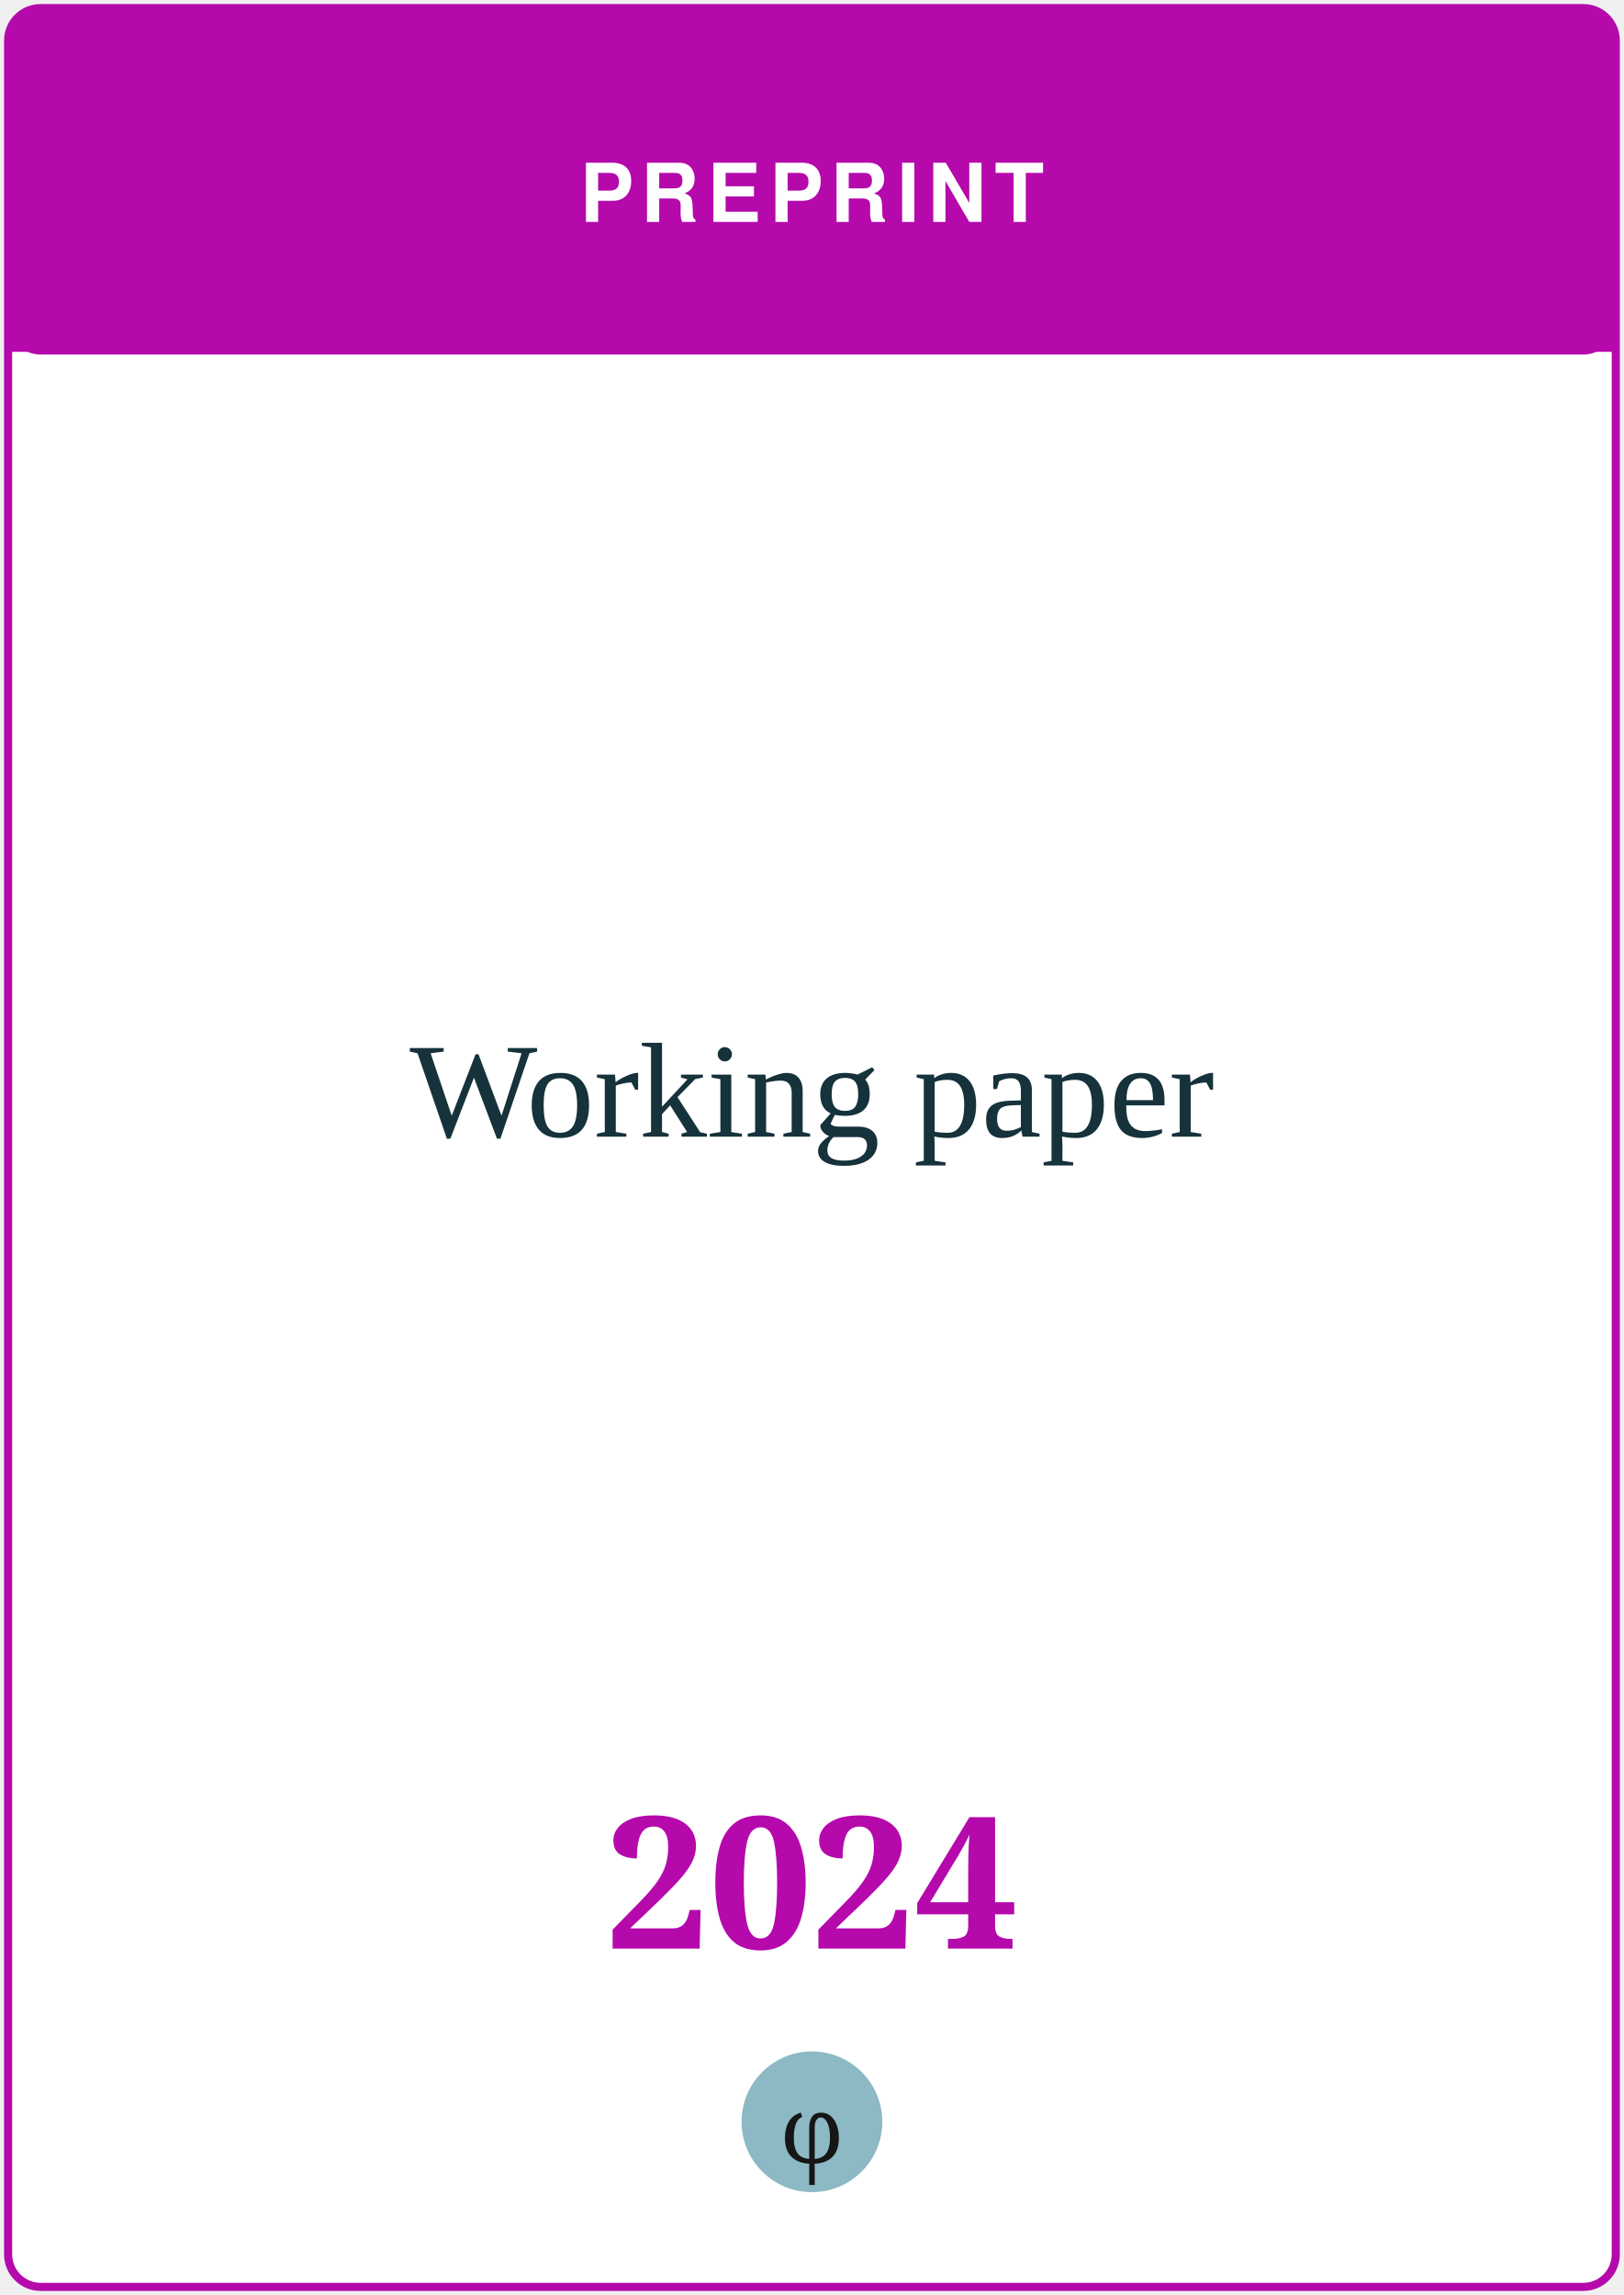
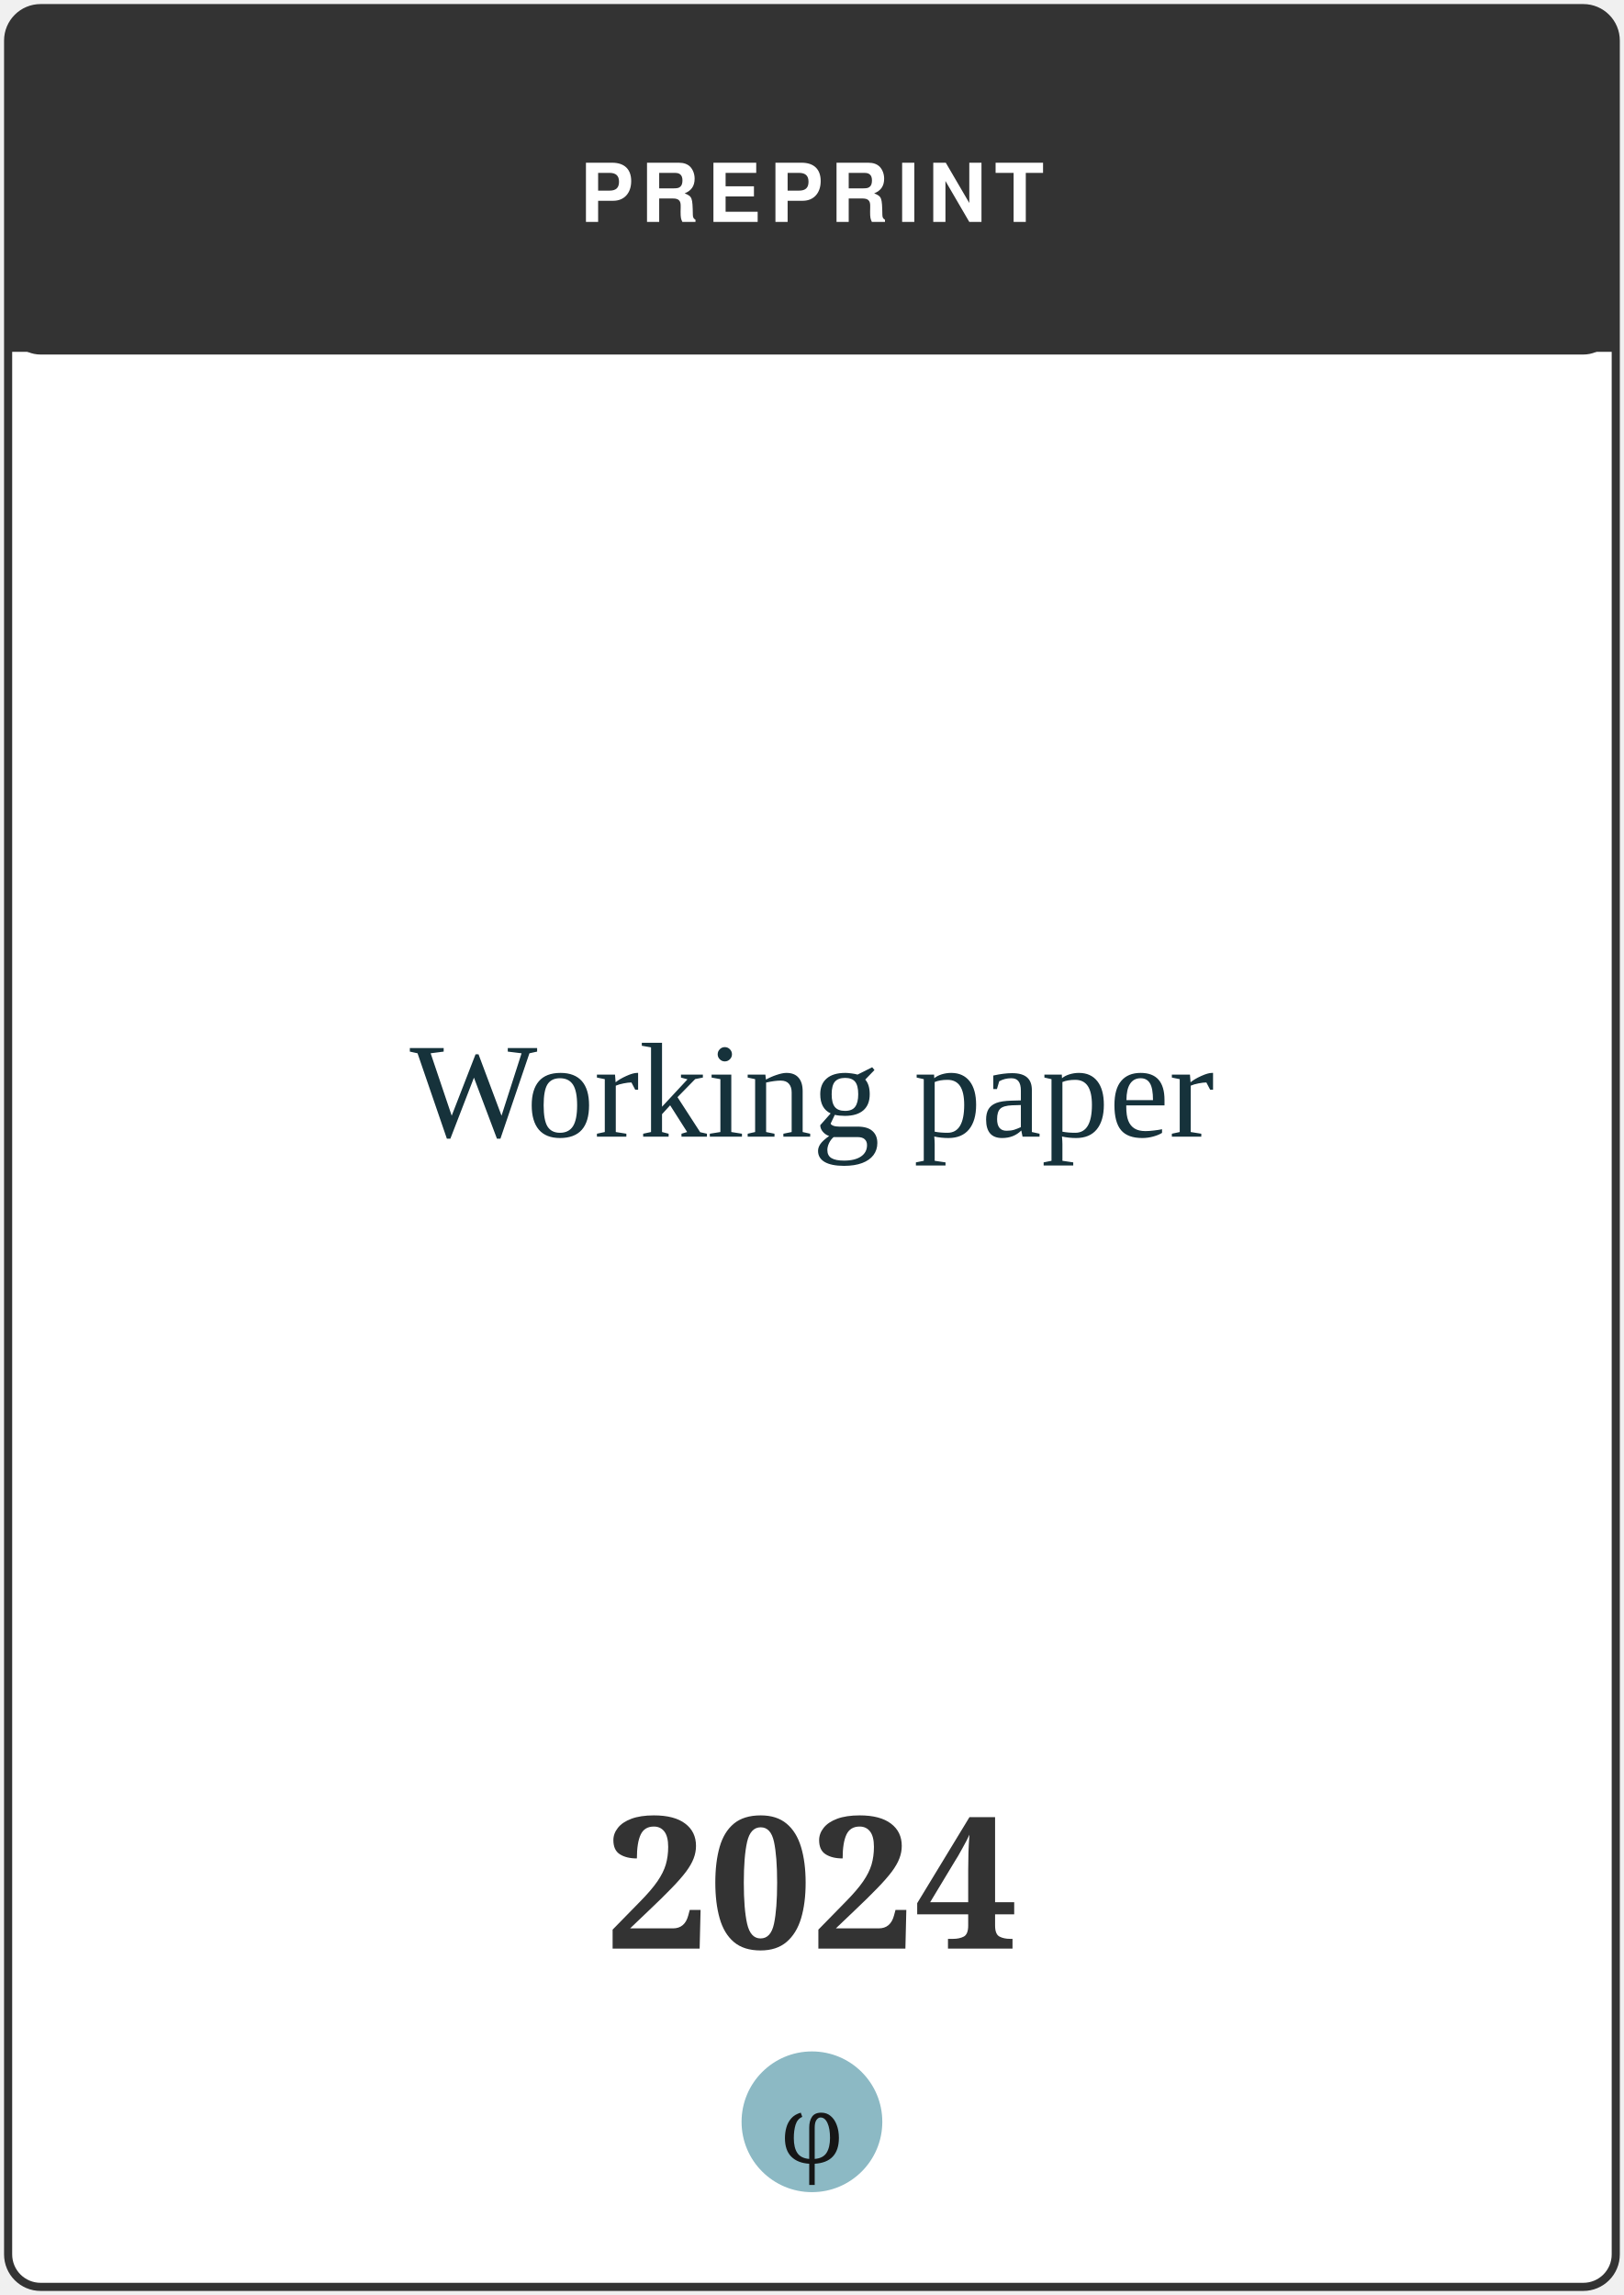
<svg xmlns="http://www.w3.org/2000/svg" viewBox="0 0 300 424" role="img" aria-label="Working paper">
-   <rect x="1.5" y="1.5" width="297" height="421" rx="6" fill="#ffffff" stroke="#b509ac" stroke-width="1.5" />
-   <rect x="1.5" y="1.5" width="297" height="64" rx="6" fill="#b509ac" />
-   <rect x="1.5" y="40" width="297" height="25" fill="#b509ac" />
+   <rect x="1.5" y="1.5" width="297" height="421" rx="6" fill="#ffffff" stroke="#333333" stroke-width="1.5" />
+   <rect x="1.5" y="1.5" width="297" height="64" rx="6" fill="#333333" />
+   <rect x="1.5" y="40" width="297" height="25" fill="#333333" />
  <text x="150" y="41" text-anchor="middle" font-family="Helvetica, Arial, sans-serif" font-weight="700" font-size="15" letter-spacing="1.5" fill="#ffffff">PREPRINT</text>
  <text x="150" y="210" text-anchor="middle" font-family="Georgia, 'Times New Roman', serif" font-size="25" fill="#16323b">Working paper</text>
-   <text x="150" y="360" text-anchor="middle" font-family="Georgia, serif" font-weight="700" font-size="34" fill="#b509ac">2024</text>
+   <text x="150" y="360" text-anchor="middle" font-family="Georgia, serif" font-weight="700" font-size="34" fill="#333333">2024</text>
  <circle cx="150" cy="392" r="13" fill="#8cb9c4" />
  <text x="150" y="393" text-anchor="middle" font-family="Georgia, serif" font-size="17" fill="#161616" dominant-baseline="central">φ</text>
</svg>
